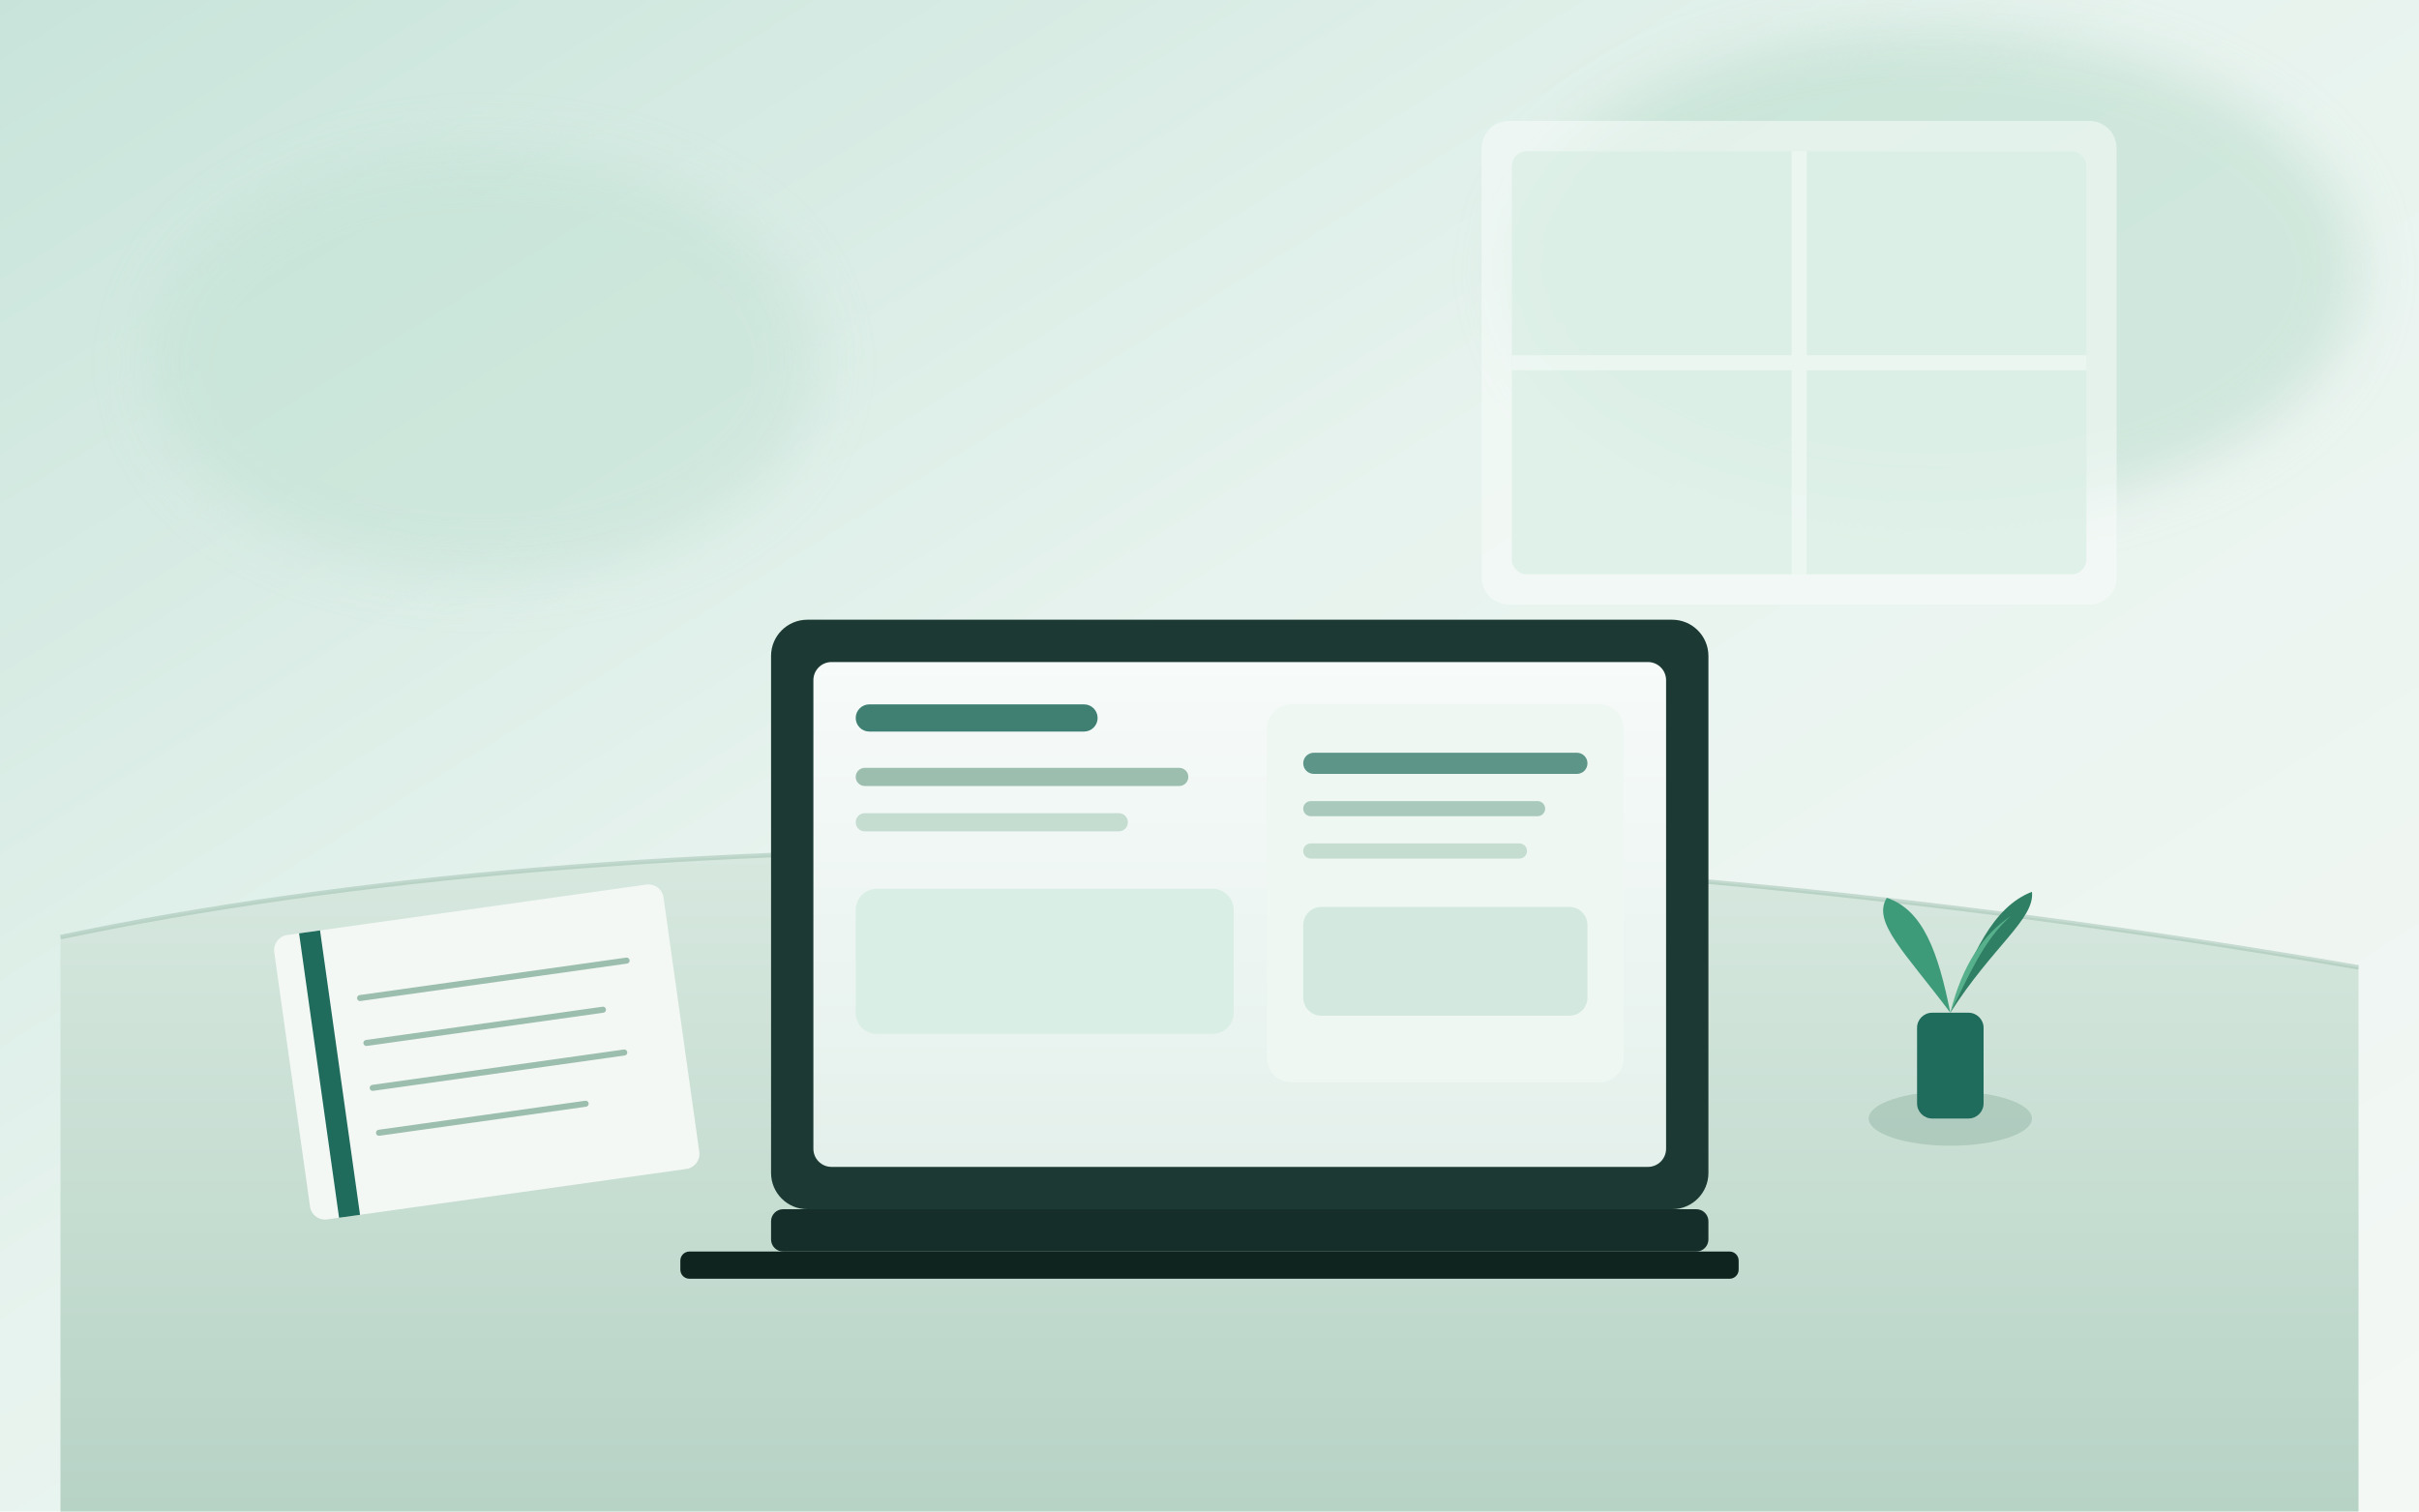
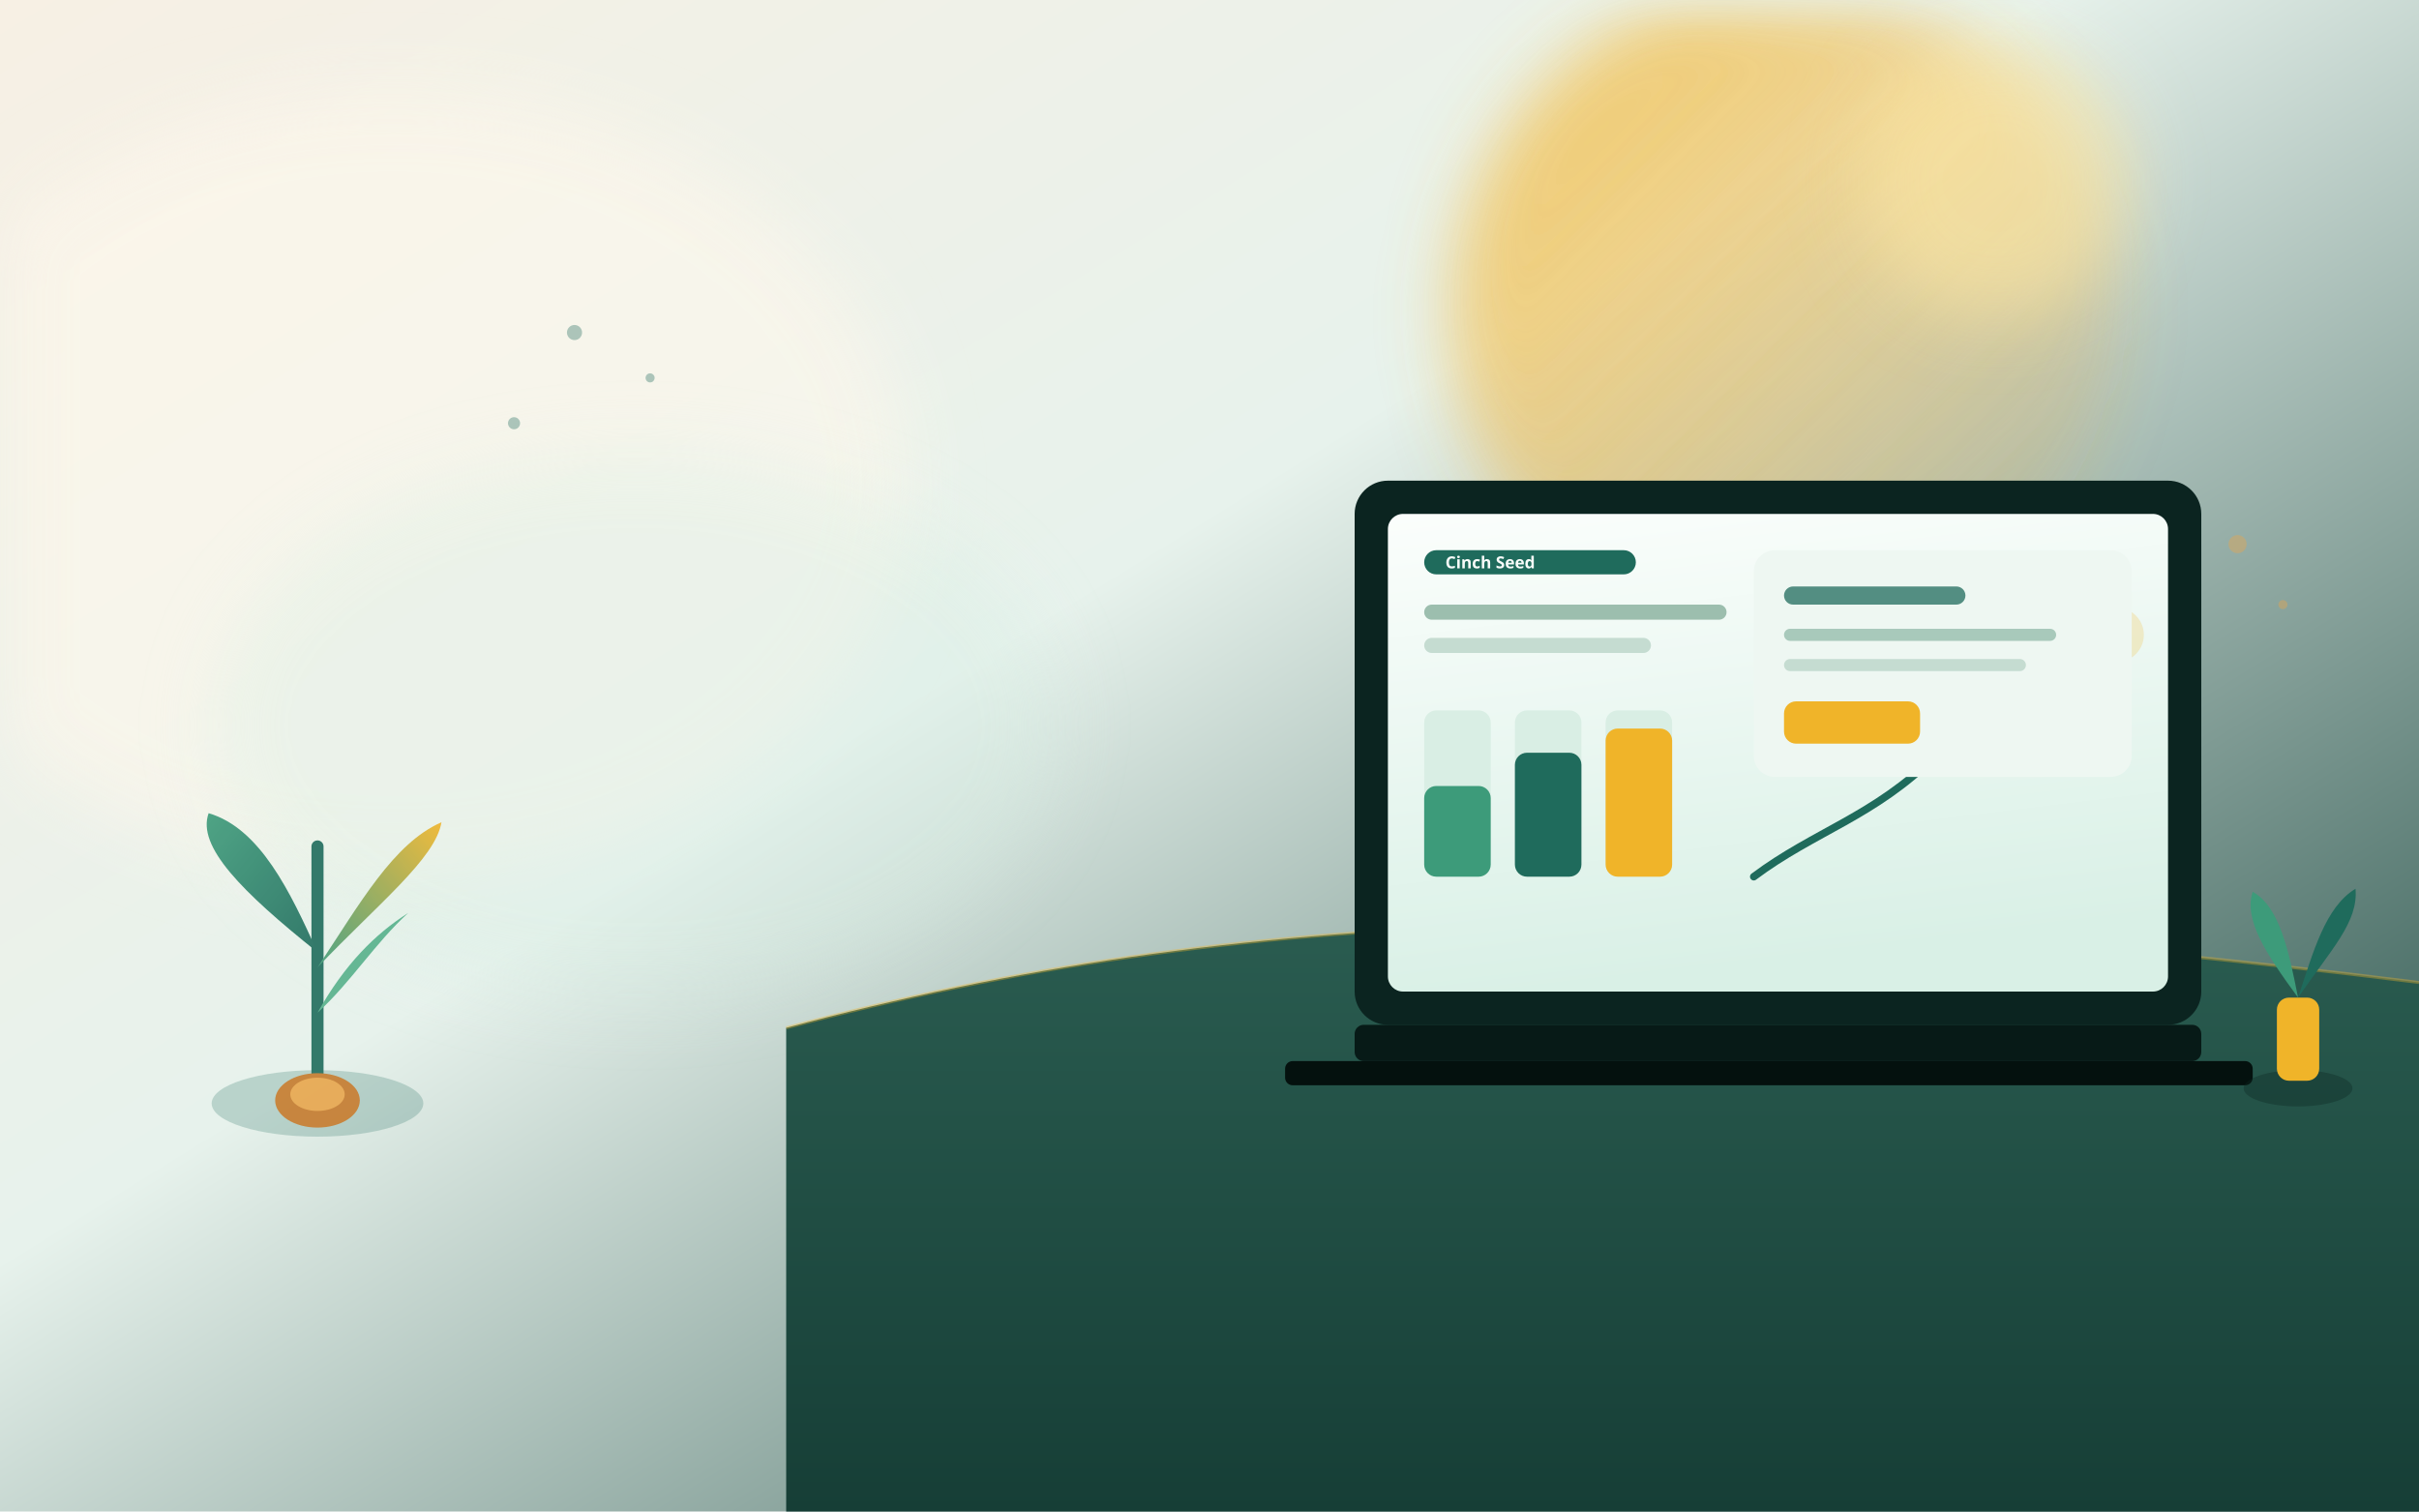
<svg xmlns="http://www.w3.org/2000/svg" viewBox="0 0 1600 1000" fill="none" role="img" aria-labelledby="title desc">
  <defs>
    <linearGradient id="sky" x1="0" y1="0" x2="1" y2="1">
-       <stop offset="0%" stop-color="#C8E4DA" />
-       <stop offset="45%" stop-color="#E7F3EE" />
-       <stop offset="100%" stop-color="#F4F8F5" />
+       <stop offset="0%" stop-color="#F7F0E4" />
+       <stop offset="42%" stop-color="#E7F2EC" />
+       <stop offset="100%" stop-color="#0F3D35" />
+     </linearGradient>
+     <linearGradient id="sun" x1="0" y1="0" x2="1" y2="1">
+       <stop offset="0%" stop-color="#F2C14B" />
+       <stop offset="100%" stop-color="#F6A623" stop-opacity="0" />
    </linearGradient>
    <linearGradient id="desk" x1="0" y1="0" x2="0" y2="1">
-       <stop offset="0%" stop-color="#D7E8DF" />
-       <stop offset="100%" stop-color="#B7D3C6" />
+       <stop offset="0%" stop-color="#2A5C50" />
+       <stop offset="100%" stop-color="#163E36" />
    </linearGradient>
-     <linearGradient id="screen" x1="0" y1="0" x2="0" y2="1">
-       <stop offset="0%" stop-color="#F7FBFA" />
-       <stop offset="100%" stop-color="#E4F0EB" />
+     <linearGradient id="screen" x1="0" y1="0" x2="0.2" y2="1">
+       <stop offset="0%" stop-color="#FBFEFC" />
+       <stop offset="100%" stop-color="#D9F0E6" />
    </linearGradient>
-     <filter id="soft" x="-20%" y="-20%" width="140%" height="140%">
-       <feGaussianBlur stdDeviation="18" />
+     <linearGradient id="leafA" x1="0" y1="0" x2="1" y2="1">
+       <stop offset="0%" stop-color="#3D9B7A" />
+       <stop offset="100%" stop-color="#1F6B5C" />
+     </linearGradient>
+     <linearGradient id="leafB" x1="1" y1="0" x2="0" y2="1">
+       <stop offset="0%" stop-color="#F0B429" />
+       <stop offset="100%" stop-color="#3D9B7A" />
+     </linearGradient>
+     <filter id="soft" x="-30%" y="-30%" width="160%" height="160%">
+       <feGaussianBlur stdDeviation="22" />
+     </filter>
+     <filter id="glow" x="-40%" y="-40%" width="180%" height="180%">
+       <feGaussianBlur stdDeviation="12" />
    </filter>
  </defs>
  <rect width="1600" height="1000" fill="url(#sky)" />
-   <ellipse cx="1280" cy="180" rx="280" ry="160" fill="#9FCFB8" opacity="0.35" filter="url(#soft)" />
-   <ellipse cx="320" cy="240" rx="220" ry="140" fill="#BFE0D1" opacity="0.45" filter="url(#soft)" />
-   <rect x="980" y="80" width="420" height="320" rx="18" fill="#F8FCF9" opacity="0.55" />
-   <rect x="1000" y="100" width="380" height="280" rx="10" fill="#D9EEE4" opacity="0.7" />
-   <path d="M1190 100 V380 M1000 240 H1380" stroke="#F7FBFA" stroke-width="10" opacity="0.55" />
-   <path d="M40 620 C420 540 980 540 1560 640 L1560 1000 L40 1000 Z" fill="url(#desk)" />
-   <path d="M40 620 C420 540 980 540 1560 640" stroke="#9CBEAE" stroke-width="3" opacity="0.5" />
-   <g transform="translate(470 390)">
-     <rect x="40" y="20" width="620" height="390" rx="24" fill="#1C3A33" />
-     <rect x="68" y="48" width="564" height="334" rx="12" fill="url(#screen)" />
-     <rect x="96" y="76" width="160" height="18" rx="9" fill="#1F6B5C" opacity="0.85" />
-     <rect x="96" y="118" width="220" height="12" rx="6" fill="#9CBEAE" />
-     <rect x="96" y="148" width="180" height="12" rx="6" fill="#C5DCD1" />
-     <rect x="96" y="198" width="250" height="96" rx="14" fill="#D9EEE4" />
-     <rect x="368" y="76" width="236" height="250" rx="16" fill="#EEF7F2" />
-     <rect x="392" y="108" width="188" height="14" rx="7" fill="#1F6B5C" opacity="0.7" />
-     <rect x="392" y="140" width="160" height="10" rx="5" fill="#A8C9BB" />
-     <rect x="392" y="168" width="148" height="10" rx="5" fill="#C5DCD1" />
-     <rect x="392" y="210" width="188" height="72" rx="12" fill="#D3E9DF" />
-     <rect x="40" y="410" width="620" height="28" rx="8" fill="#152E29" />
-     <rect x="-20" y="438" width="700" height="18" rx="6" fill="#0F241F" />
+   <circle cx="1180" cy="210" r="220" fill="url(#sun)" opacity="0.85" filter="url(#soft)" />
+   <circle cx="1320" cy="120" r="90" fill="#FFE8A3" opacity="0.55" filter="url(#soft)" />
+   <ellipse cx="260" cy="320" rx="340" ry="260" fill="#FFF8EC" opacity="0.55" filter="url(#soft)" />
+   <ellipse cx="420" cy="480" rx="280" ry="180" fill="#D8EFE4" opacity="0.35" filter="url(#soft)" />
+   <g transform="translate(120 520)" opacity="0.9">
+     <ellipse cx="90" cy="210" rx="70" ry="22" fill="#1F6B5C" opacity="0.25" />
+     <path d="M90 200 C90 140 90 90 90 40" stroke="#1F6B5C" stroke-width="8" stroke-linecap="round" />
+     <path d="M90 110 C40 70 10 40 18 18 C52 28 72 70 90 110 Z" fill="url(#leafA)" />
+     <path d="M90 120 C130 78 168 48 172 24 C140 38 118 78 90 120 Z" fill="url(#leafB)" />
+     <path d="M90 150 C108 118 128 98 150 84 C128 104 112 130 90 150 Z" fill="#56B08B" />
+     <ellipse cx="90" cy="208" rx="28" ry="18" fill="#C47A2C" />
+     <ellipse cx="90" cy="204" rx="18" ry="11" fill="#E8A54B" />
  </g>
-   <g transform="translate(180 620) rotate(-8)">
-     <rect width="260" height="190" rx="10" fill="#F4F8F5" />
-     <rect x="18" width="14" height="190" fill="#1F6B5C" />
-     <path d="M52 48 H230 M52 78 H210 M52 108 H220 M52 138 H190" stroke="#9CBEAE" stroke-width="4" stroke-linecap="round" />
+   <g opacity="0.35" fill="#1F6B5C">
+     <circle cx="380" cy="220" r="5" />
+     <circle cx="430" cy="250" r="3" />
+     <circle cx="340" cy="280" r="4" />
  </g>
-   <g transform="translate(1220 560)">
-     <ellipse cx="70" cy="180" rx="54" ry="18" fill="#8FB3A3" opacity="0.45" />
-     <rect x="48" y="110" width="44" height="70" rx="10" fill="#1F6B5C" />
-     <path d="M70 110 C40 70 18 50 28 34 C52 42 62 70 70 110 Z" fill="#3D9B7A" />
-     <path d="M70 110 C98 66 126 48 124 30 C98 40 84 72 70 110 Z" fill="#2F7F64" />
-     <path d="M70 110 C78 78 92 58 110 46 C92 62 82 86 70 110 Z" fill="#56B08B" />
+   <g opacity="0.4" fill="#E8A54B">
+     <circle cx="1480" cy="360" r="6" />
+     <circle cx="1510" cy="400" r="3" />
+   </g>
+   <path d="M520 680 C820 600 1120 590 1600 650 L1600 1000 L520 1000 Z" fill="url(#desk)" />
+   <path d="M520 680 C820 600 1120 590 1600 650" stroke="#F0B429" stroke-width="2" opacity="0.35" />
+   <g transform="translate(860 300)">
+     <rect x="36" y="18" width="560" height="360" rx="22" fill="#0B2420" />
+     <rect x="58" y="40" width="516" height="316" rx="10" fill="url(#screen)" />
+     <rect x="82" y="64" width="140" height="16" rx="8" fill="#1F6B5C" />
+     <text x="96" y="76" fill="#F7FBF9" font-size="11" font-family="ui-sans-serif, system-ui" font-weight="700">Cinch Seed</text>
+     <rect x="82" y="100" width="200" height="10" rx="5" fill="#9CBEAE" />
+     <rect x="82" y="122" width="150" height="10" rx="5" fill="#C5DCD1" />
+     <g transform="translate(82 170)">
+       <rect width="44" height="110" rx="8" fill="#D9EEE4" />
+       <rect y="50" width="44" height="60" rx="8" fill="#3D9B7A" />
+       <rect x="60" width="44" height="110" rx="8" fill="#D9EEE4" />
+       <rect x="60" y="28" width="44" height="82" rx="8" fill="#1F6B5C" />
+       <rect x="120" width="44" height="110" rx="8" fill="#D9EEE4" />
+       <rect x="120" y="12" width="44" height="98" rx="8" fill="#F0B429" />
+     </g>
+     <path d="M300 280 C340 250 380 240 420 200 C460 160 500 150 540 120" stroke="#1F6B5C" stroke-width="5" stroke-linecap="round" fill="none" />
+     <circle cx="540" cy="120" r="8" fill="#F0B429" />
+     <circle cx="540" cy="120" r="18" fill="#F0B429" opacity="0.22" />
+     <rect x="300" y="64" width="250" height="150" rx="14" fill="#EEF7F2" />
+     <rect x="320" y="88" width="120" height="12" rx="6" fill="#1F6B5C" opacity="0.75" />
+     <rect x="320" y="116" width="180" height="8" rx="4" fill="#A8C9BB" />
+     <rect x="320" y="136" width="160" height="8" rx="4" fill="#C5DCD1" />
+     <rect x="320" y="164" width="90" height="28" rx="8" fill="#F0B429" />
+     <rect x="36" y="378" width="560" height="24" rx="6" fill="#071A17" />
+     <rect x="-10" y="402" width="640" height="16" rx="5" fill="#04110E" />
+   </g>
+   <g transform="translate(1480 560)">
+     <ellipse cx="40" cy="160" rx="36" ry="12" fill="#0B2420" opacity="0.35" />
+     <rect x="26" y="100" width="28" height="55" rx="8" fill="#F0B429" />
+     <path d="M40 100 C18 70 4 48 10 30 C28 40 34 70 40 100 Z" fill="#3D9B7A" />
+     <path d="M40 100 C62 68 80 50 78 28 C58 40 50 70 40 100 Z" fill="#1F6B5C" />
  </g>
</svg>
